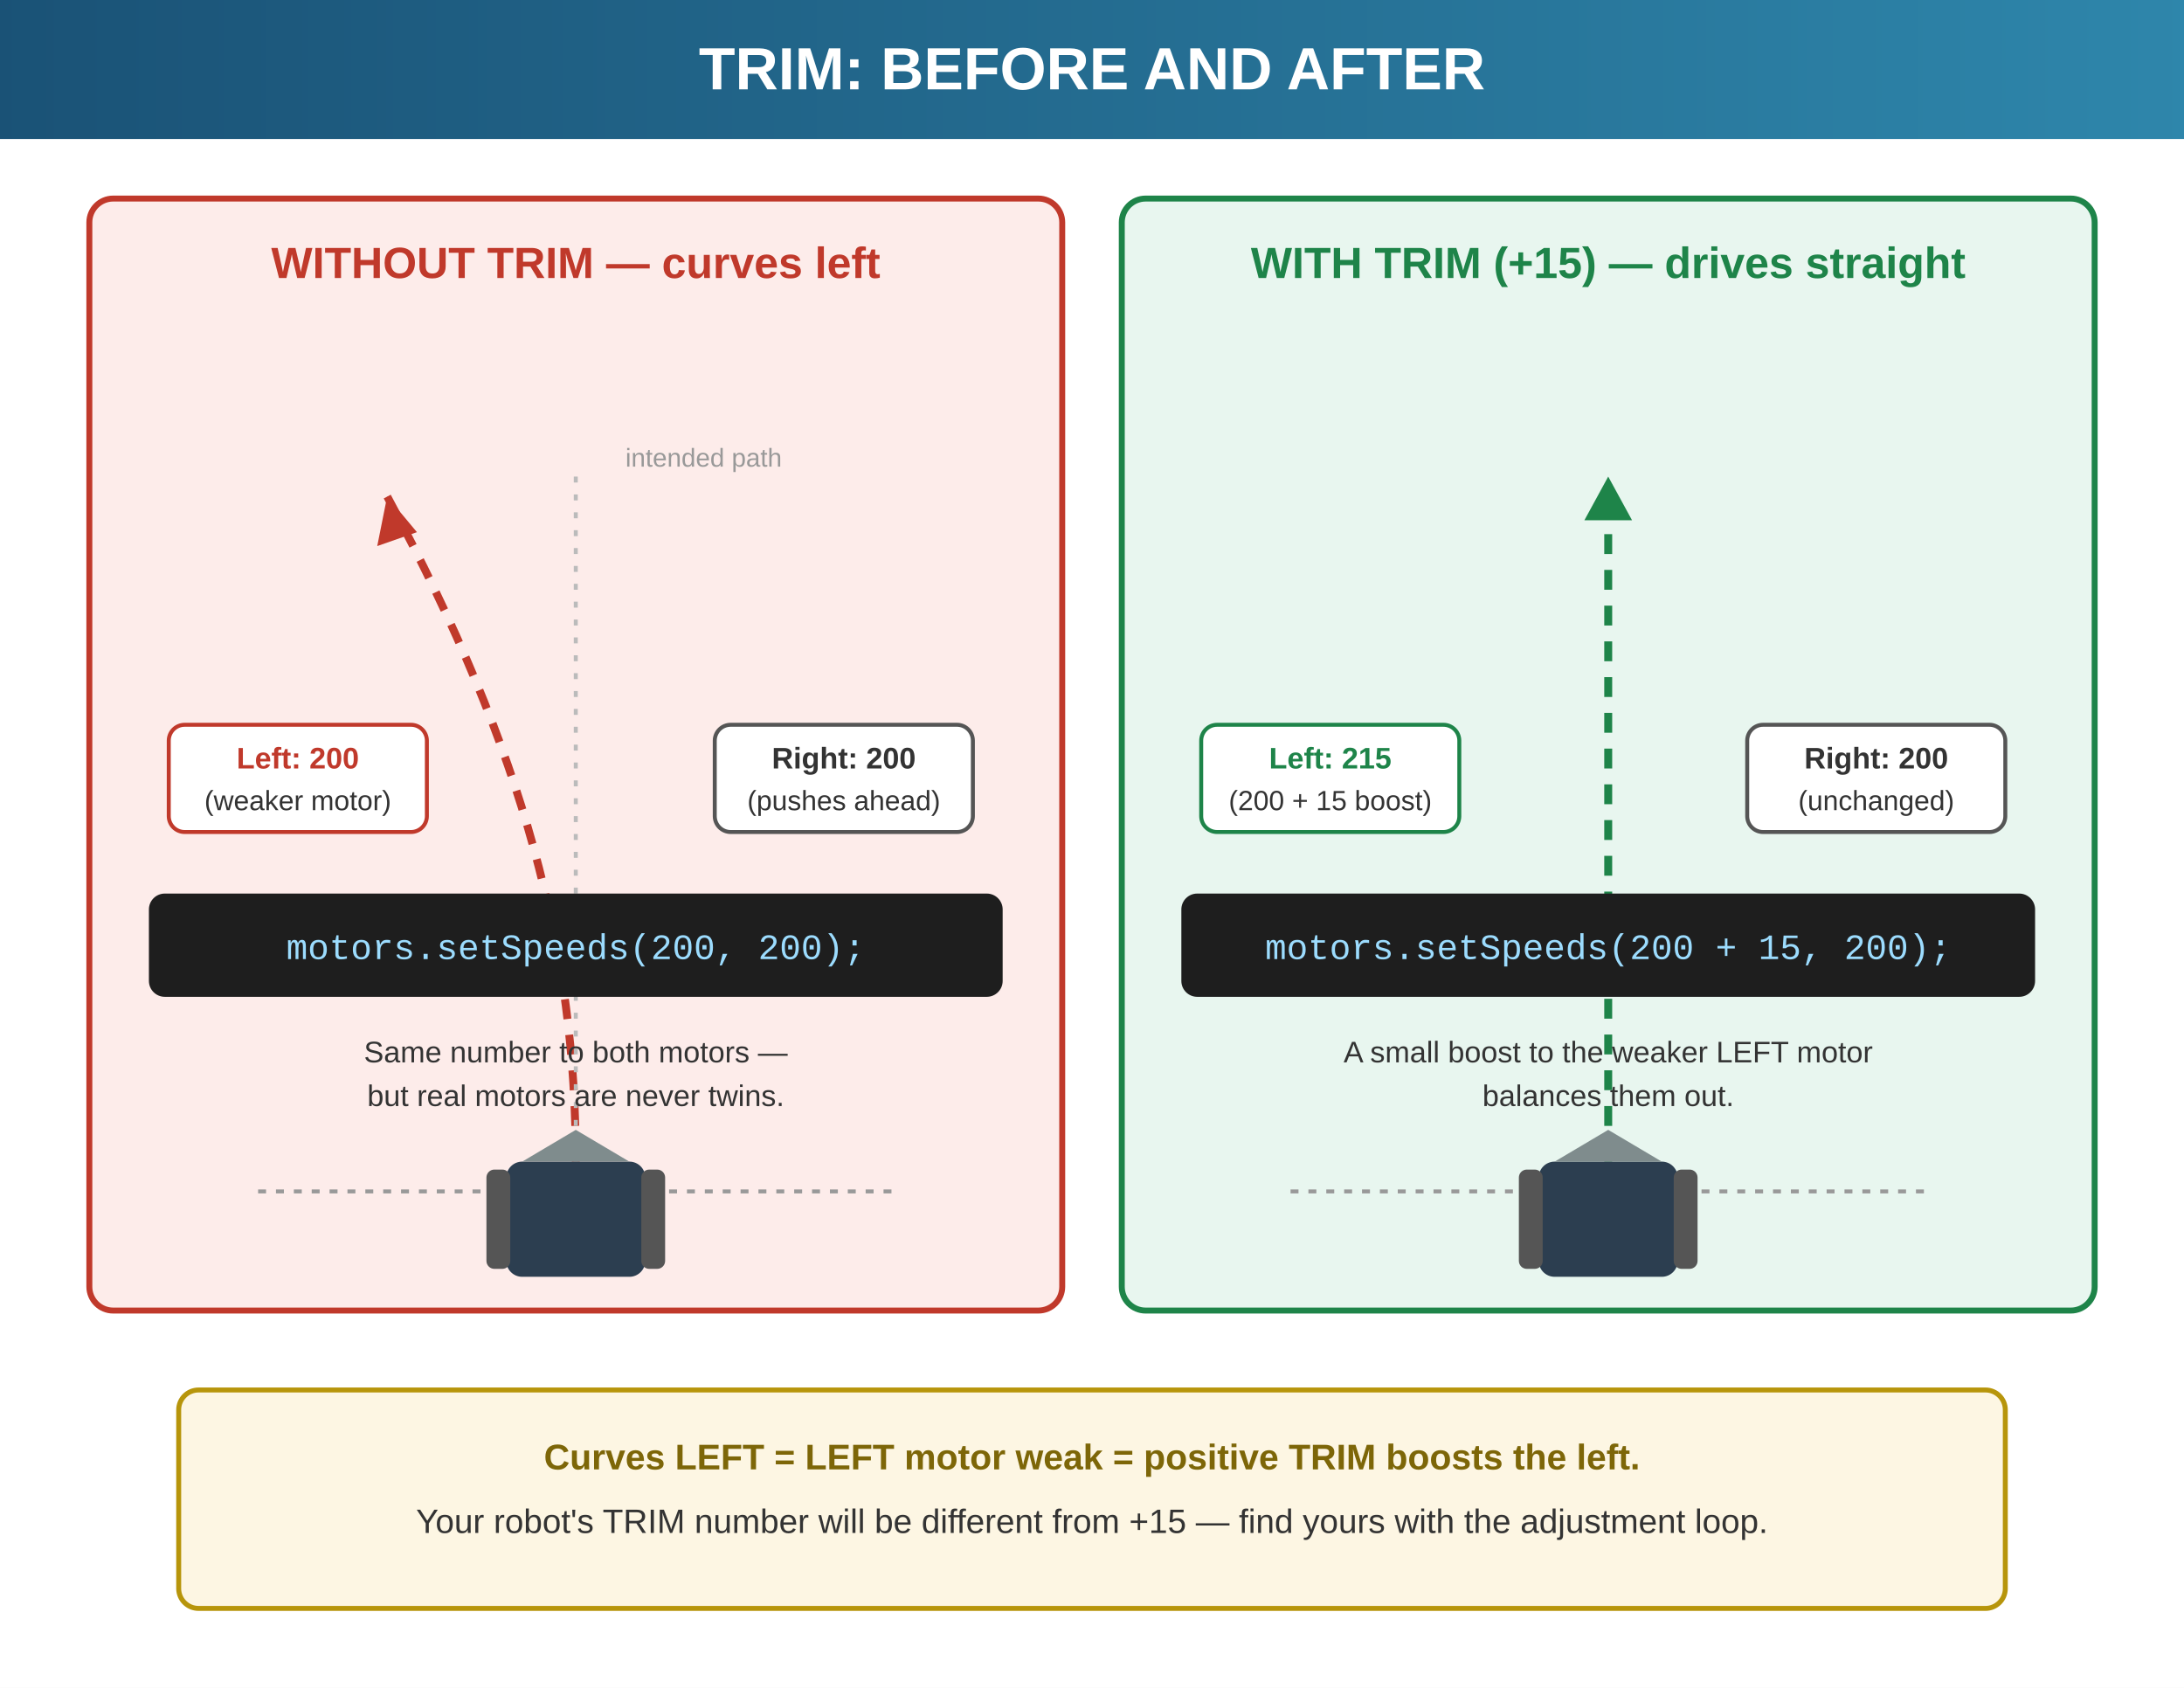
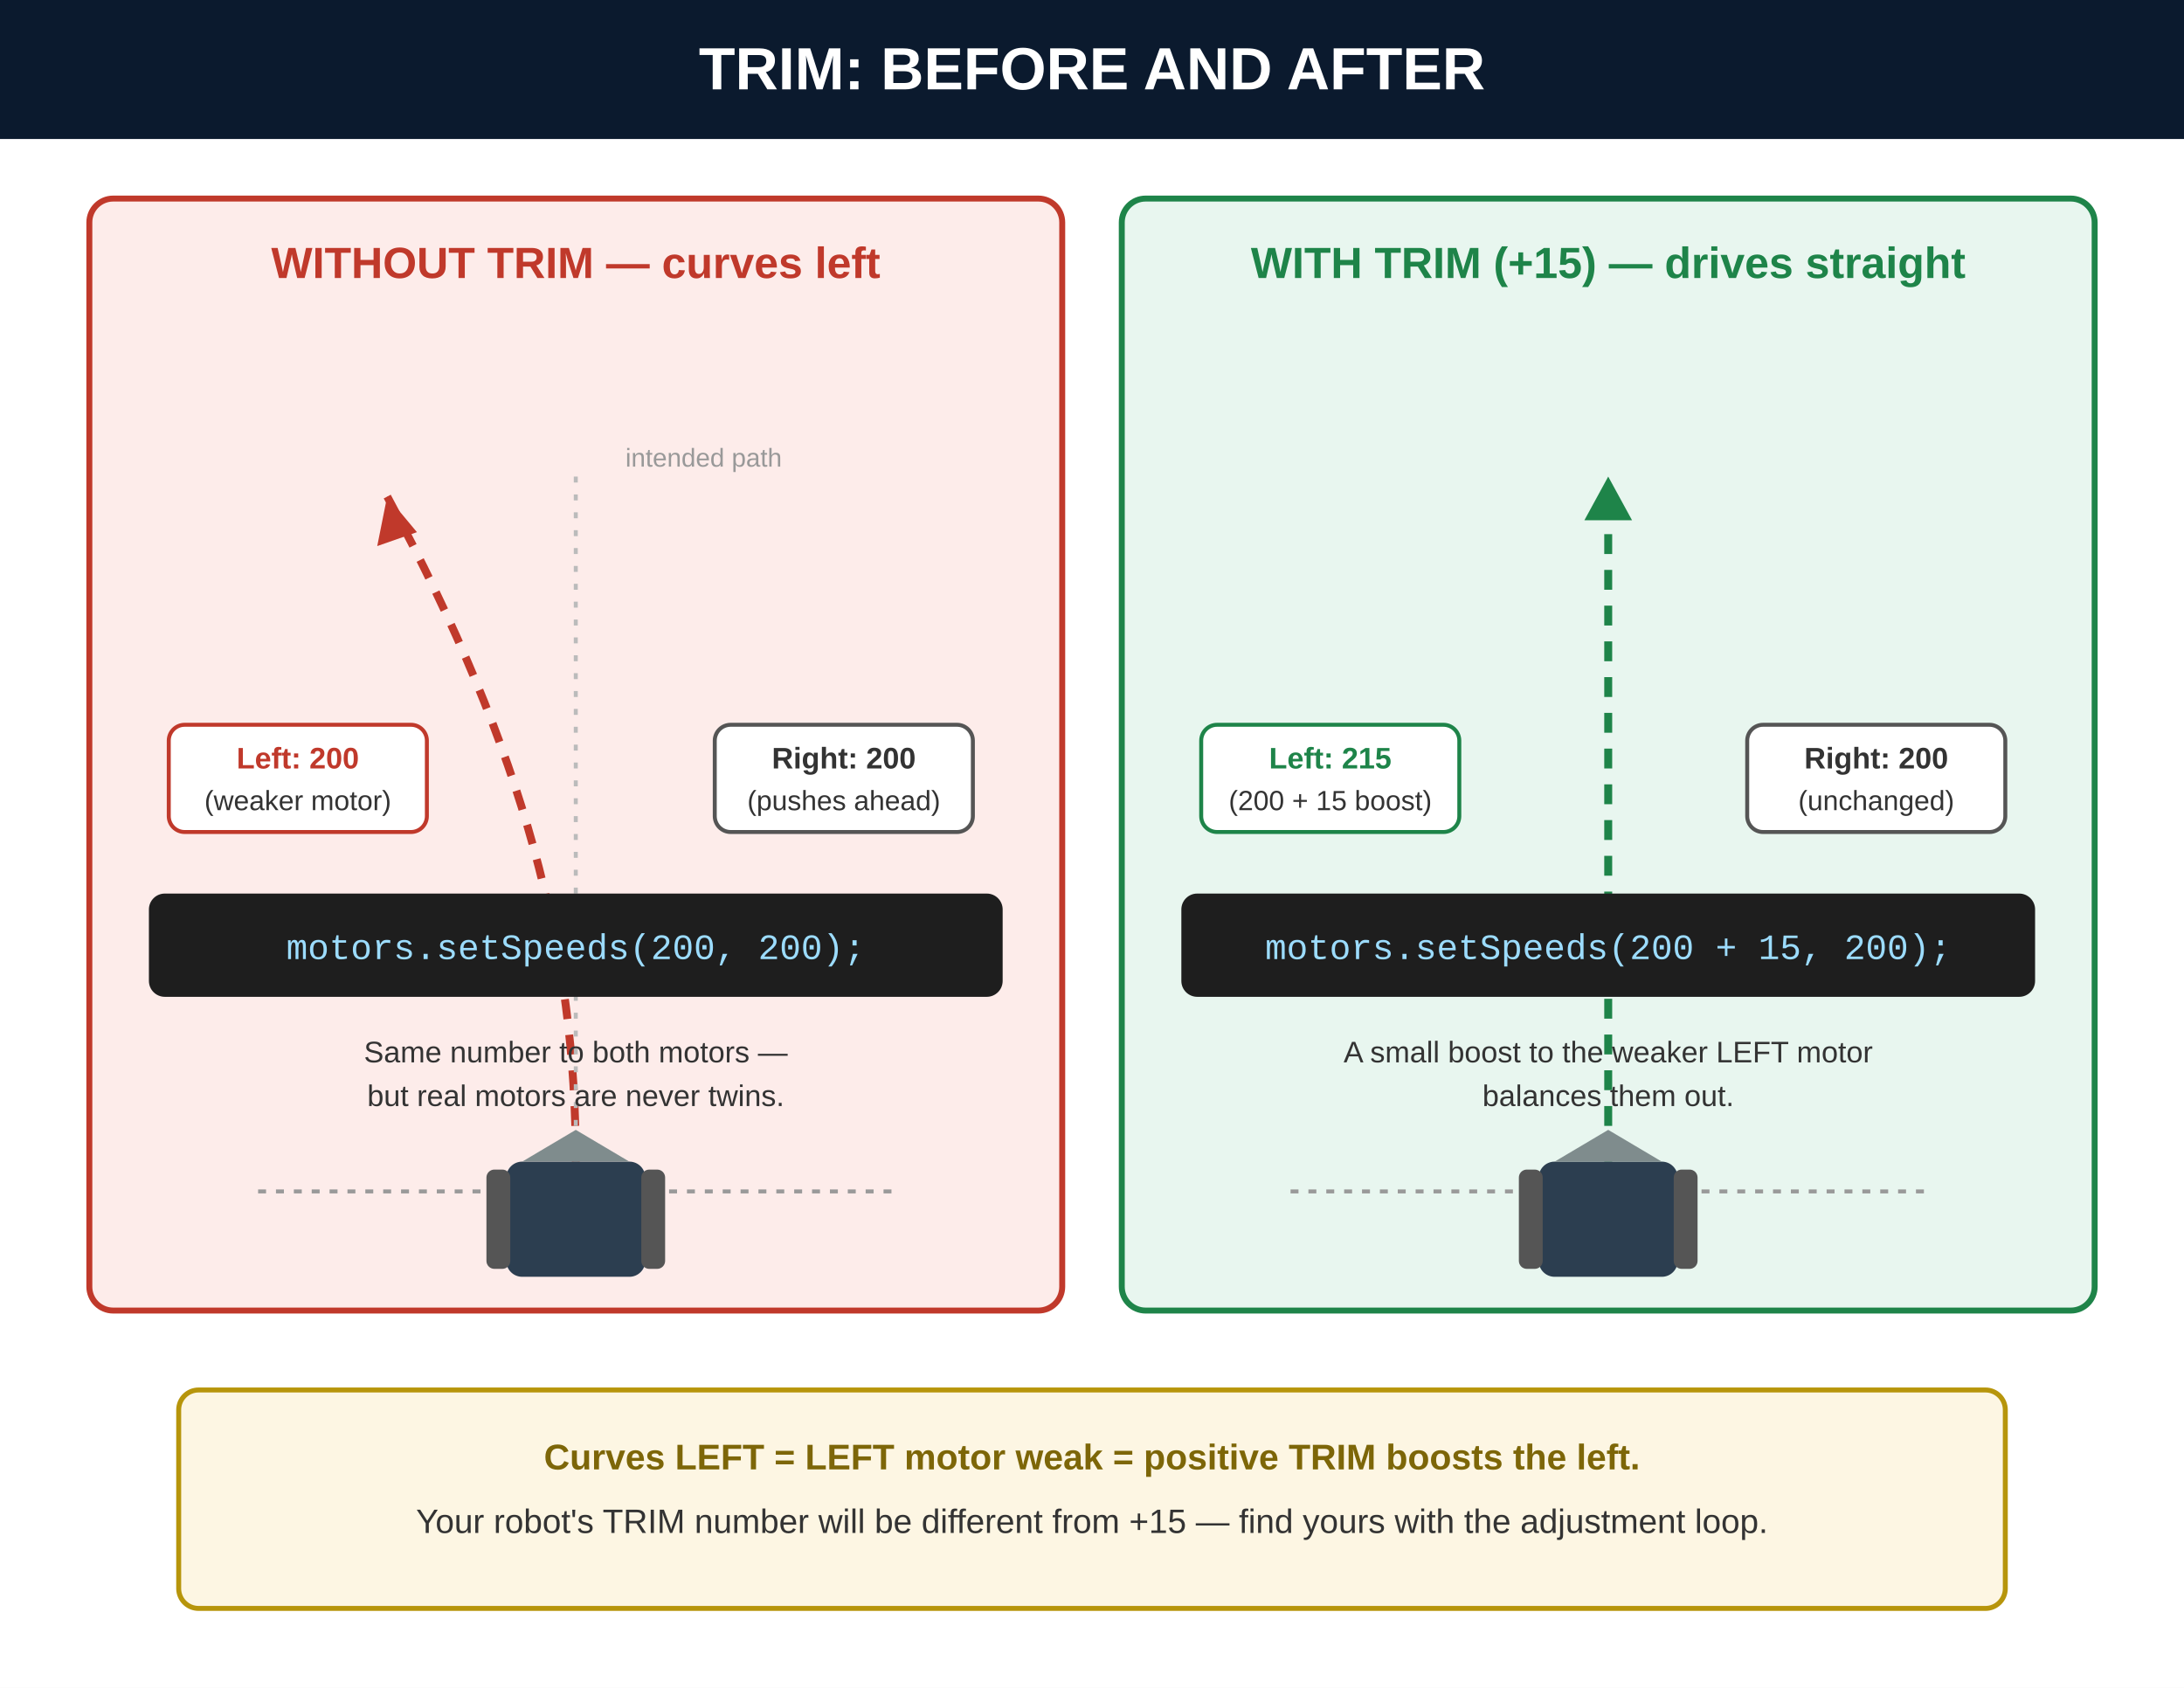
<svg xmlns="http://www.w3.org/2000/svg" viewBox="0 0 1100 850" font-family="Arial, Helvetica, sans-serif">
  <defs>
-     <linearGradient id="tband" x1="0" y1="0" x2="1" y2="0">
-       <stop offset="0" stop-color="#1a5276" />
-       <stop offset="1" stop-color="#2e86ab" />
-     </linearGradient>
-   </defs>
+     </defs>
  <rect width="1100" height="850" fill="#ffffff" />
-   <rect x="0" y="0" width="1100" height="70" fill="url(#tband)" />
+   <rect x="0" y="0" width="1100" height="70" fill="#0B1A2E" />
  <text x="550" y="45" fill="#ffffff" font-size="30" font-weight="bold" text-anchor="middle">TRIM: BEFORE AND AFTER</text>
  <rect x="45" y="100" width="490" height="560" rx="12" fill="#fdecea" stroke="#c0392b" stroke-width="3" />
  <text x="290" y="140" font-size="22" font-weight="bold" fill="#c0392b" text-anchor="middle">WITHOUT TRIM — curves left</text>
  <line x1="130" y1="600" x2="450" y2="600" stroke="#999999" stroke-width="2" stroke-dasharray="4 5" />
  <text x="290" y="622" font-size="14" fill="#777777" text-anchor="middle">start line</text>
  <path d="M 290 585 C 290 480 265 380 195 250" fill="none" stroke="#c0392b" stroke-width="4" stroke-dasharray="10 8" />
  <polygon points="195,250 210,268 190,275" fill="#c0392b" />
  <line x1="290" y1="585" x2="290" y2="240" stroke="#bbbbbb" stroke-width="2" stroke-dasharray="3 6" />
  <text x="315" y="235" font-size="13" fill="#999999">intended path</text>
  <g transform="translate(255 585)">
    <rect x="0" y="0" width="70" height="58" rx="8" fill="#2c3e50" />
    <rect x="-10" y="4" width="12" height="50" rx="4" fill="#555555" />
    <rect x="68" y="4" width="12" height="50" rx="4" fill="#555555" />
    <polygon points="8,0 62,0 35,-16" fill="#7f8c8d" />
  </g>
  <rect x="85" y="365" width="130" height="54" rx="8" fill="#ffffff" stroke="#c0392b" stroke-width="2" />
  <text x="150" y="387" font-size="15" font-weight="bold" fill="#c0392b" text-anchor="middle">Left: 200</text>
  <text x="150" y="408" font-size="14" fill="#333333" text-anchor="middle">(weaker motor)</text>
  <rect x="360" y="365" width="130" height="54" rx="8" fill="#ffffff" stroke="#555555" stroke-width="2" />
  <text x="425" y="387" font-size="15" font-weight="bold" fill="#333333" text-anchor="middle">Right: 200</text>
  <text x="425" y="408" font-size="14" fill="#333333" text-anchor="middle">(pushes ahead)</text>
  <rect x="75" y="450" width="430" height="52" rx="8" fill="#1e1e1e" />
  <text x="290" y="483" font-family="'Courier New', monospace" font-size="18" fill="#9cdcfe" text-anchor="middle" textLength="380">motors.setSpeeds(200, 200);</text>
  <text x="290" y="535" font-size="15" fill="#333333" text-anchor="middle">Same number to both motors —</text>
  <text x="290" y="557" font-size="15" fill="#333333" text-anchor="middle">but real motors are never twins.</text>
  <rect x="565" y="100" width="490" height="560" rx="12" fill="#e8f6ef" stroke="#1e8449" stroke-width="3" />
  <text x="810" y="140" font-size="22" font-weight="bold" fill="#1e8449" text-anchor="middle">WITH TRIM (+15) — drives straight</text>
  <line x1="650" y1="600" x2="970" y2="600" stroke="#999999" stroke-width="2" stroke-dasharray="4 5" />
  <text x="810" y="622" font-size="14" fill="#777777" text-anchor="middle">start line</text>
  <path d="M 810 585 L 810 250" fill="none" stroke="#1e8449" stroke-width="4" stroke-dasharray="10 8" />
  <polygon points="810,240 798,262 822,262" fill="#1e8449" />
  <g transform="translate(775 585)">
    <rect x="0" y="0" width="70" height="58" rx="8" fill="#2c3e50" />
    <rect x="-10" y="4" width="12" height="50" rx="4" fill="#555555" />
    <rect x="68" y="4" width="12" height="50" rx="4" fill="#555555" />
    <polygon points="8,0 62,0 35,-16" fill="#7f8c8d" />
  </g>
  <rect x="605" y="365" width="130" height="54" rx="8" fill="#ffffff" stroke="#1e8449" stroke-width="2" />
  <text x="670" y="387" font-size="15" font-weight="bold" fill="#1e8449" text-anchor="middle">Left: 215</text>
  <text x="670" y="408" font-size="14" fill="#333333" text-anchor="middle">(200 + 15 boost)</text>
  <rect x="880" y="365" width="130" height="54" rx="8" fill="#ffffff" stroke="#555555" stroke-width="2" />
  <text x="945" y="387" font-size="15" font-weight="bold" fill="#333333" text-anchor="middle">Right: 200</text>
  <text x="945" y="408" font-size="14" fill="#333333" text-anchor="middle">(unchanged)</text>
  <rect x="595" y="450" width="430" height="52" rx="8" fill="#1e1e1e" />
  <text x="810" y="483" font-family="'Courier New', monospace" font-size="18" fill="#9cdcfe" text-anchor="middle" textLength="400">motors.setSpeeds(200 + 15, 200);</text>
  <text x="810" y="535" font-size="15" fill="#333333" text-anchor="middle">A small boost to the weaker LEFT motor</text>
  <text x="810" y="557" font-size="15" fill="#333333" text-anchor="middle">balances them out.</text>
  <rect x="90" y="700" width="920" height="110" rx="10" fill="#fdf6e3" stroke="#b7950b" stroke-width="2.5" />
  <text x="550" y="740" font-size="18" font-weight="bold" fill="#7d6608" text-anchor="middle">Curves LEFT = LEFT motor weak = positive TRIM boosts the left.</text>
  <text x="550" y="772" font-size="17" fill="#333333" text-anchor="middle">Your robot's TRIM number will be different from +15 — find yours with the adjustment loop.</text>
</svg>
